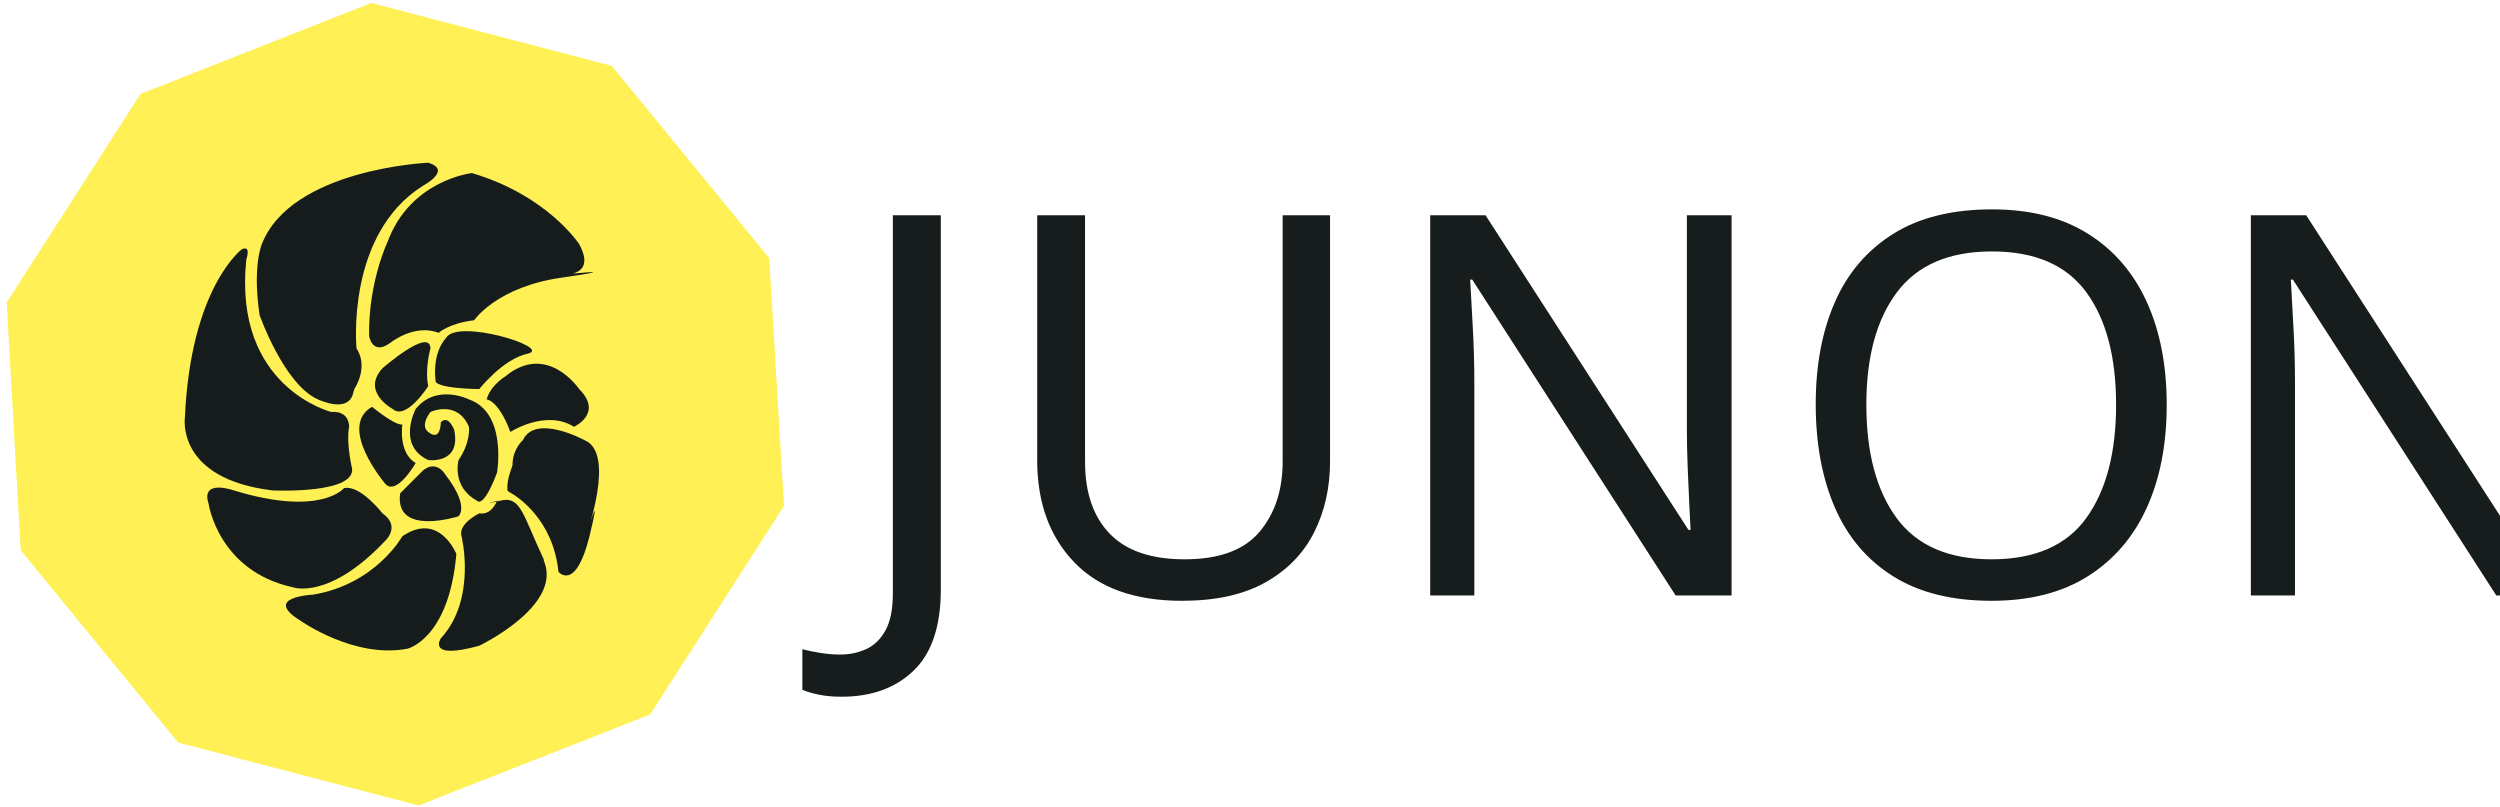
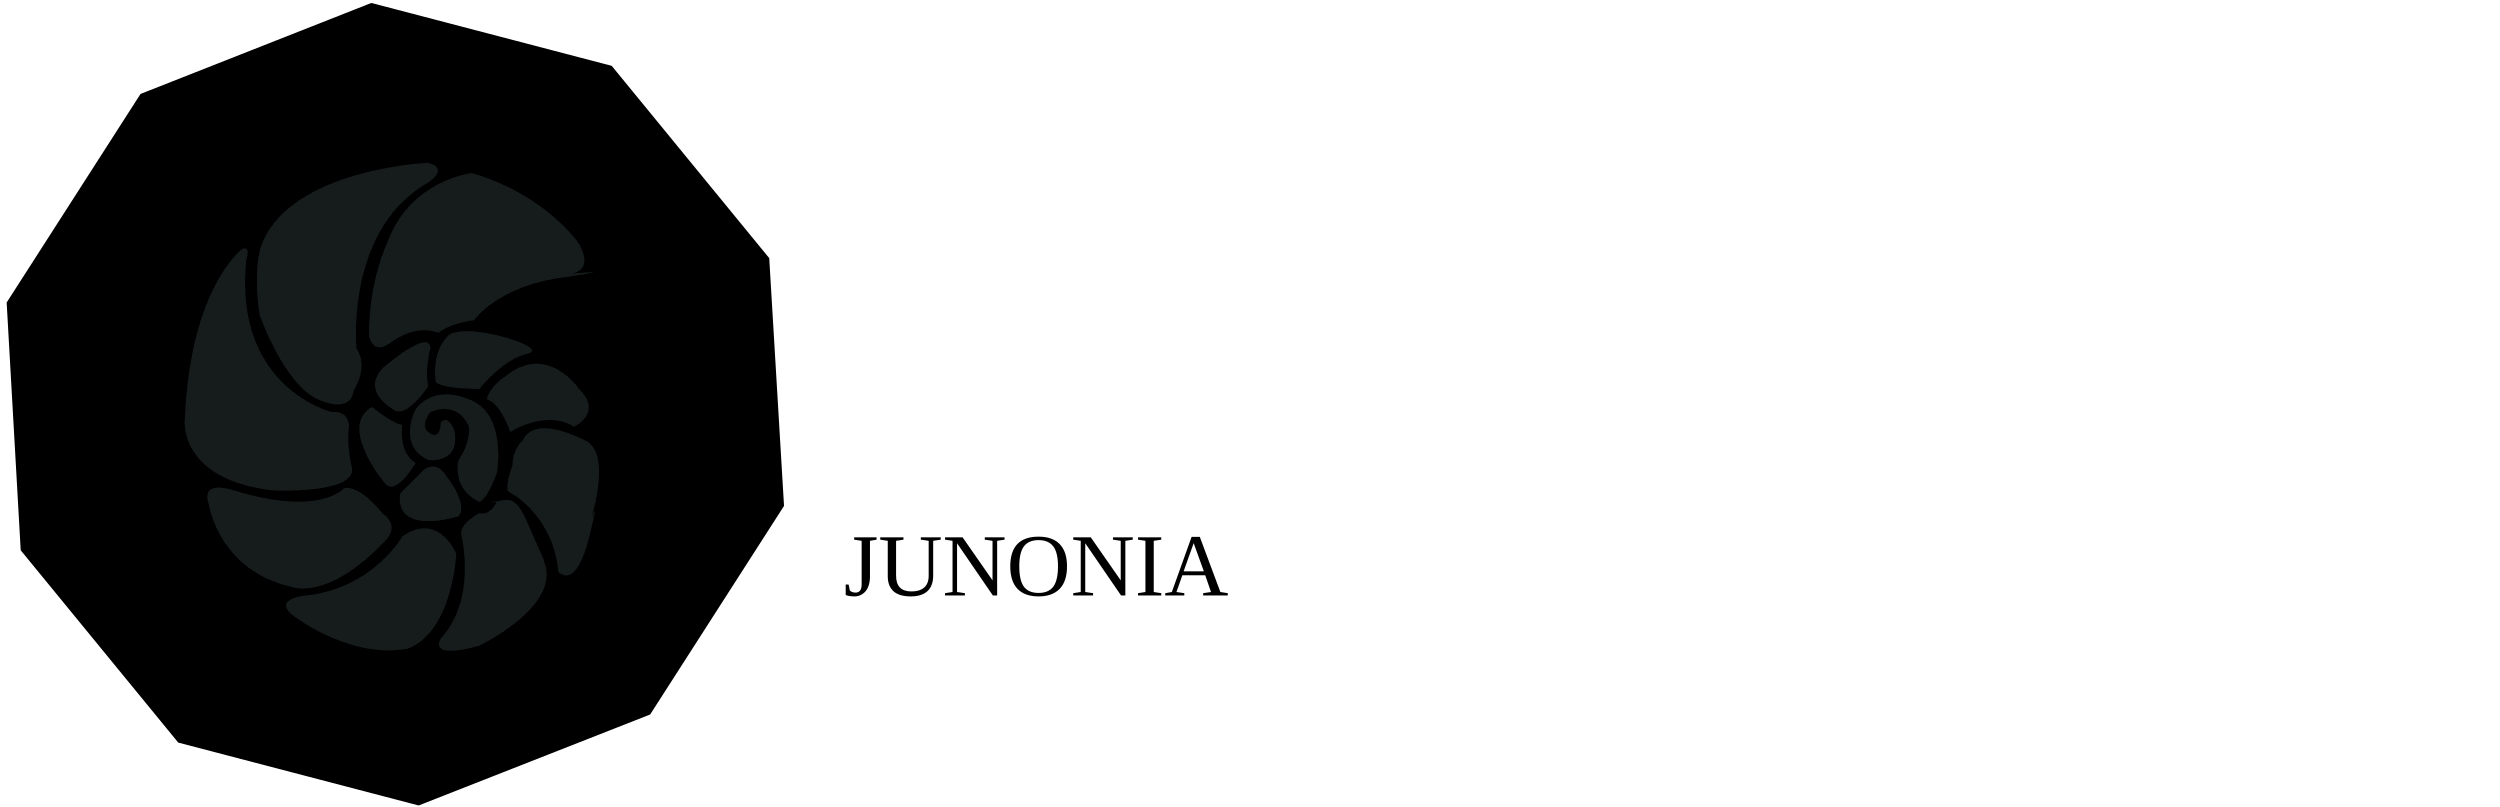
<svg xmlns="http://www.w3.org/2000/svg" version="1.2" viewBox="0 0 338 109" width="338" height="109">
  <style>tspan{white-space:pre}.a{fill:#fff055}.b{font-size: 72px;line-height: 24px;text-transform: uppercase;fill: #171d1c;font-weight: 400;font-family: "Oswald-Regular", "Oswald"}</style>
-   <path class="a" d="m87.9 96.6l-31.3 12.3-32.5-8.5-21.3-26-1.9-33.5 18.1-28.2 31.2-12.3 32.5 8.5 21.3 26 2 33.5z" />
+   <path className="a" d="m87.9 96.6l-31.3 12.3-32.5-8.5-21.3-26-1.9-33.5 18.1-28.2 31.2-12.3 32.5 8.5 21.3 26 2 33.5z" />
  <text style="transform:matrix(1,0,0,1,114.088,80.509)">
-     <tspan x="0" y="0" class="b" dx="0 -1 -1 -1 -1 -1 -1 -1">JUNONIA
+     <tspan x="0" y="0" className="b" dx="0 -1 -1 -1 -1 -1 -1 -1">JUNONIA
</tspan>
  </text>
  <filter id="f0">
    <feFlood flood-color="#171d1c" flood-opacity="1" />
    <feBlend mode="normal" in2="SourceGraphic" />
    <feComposite in2="SourceAlpha" operator="in" />
  </filter>
  <g filter="url(#f0)">
    <path d="m64.8 52.6c0 0 3.2-4.1 6.6-4.8 3.3-0.8-9.6-4.8-11.1-2.1 0 0-1.9 1.8-1.4 5.9 0 0 0.1 0.9 5.9 1z" />
    <path d="m58.2 47.1c0 0-0.8 2.8-0.3 5.1 0 0-3 4.7-4.8 3.1 0 0-4.3-2.3-1.4-5.5 0 0 6.4-5.6 6.5-2.7z" />
    <path d="m50.3 55c0 0 3 2.5 4.1 2.4 0 0-0.6 3.8 1.8 5.2 0 0-2.7 4.7-4.2 2.7 0 0-6.4-7.6-1.7-10.3z" />
    <path d="m54.1 66.7l3.1-3.1c0 0 1.7-1.6 3.1 0.7 0 0 3.1 3.8 1.7 5.5 0 0-8.7 2.8-7.9-3.1z" />
    <path d="m59.6 57.1c0 0 0 2.7-1.7 1.3 0 0-1.2-0.7 0.3-2.7 0 0 3.6-1.7 5.2 2 0 0 0.3 2-1.4 4.5 0 0-1 3.6 2.5 5.5 0 0 0.8 1.2 2.7-3.8 0 0 1.4-8.1-3.8-9.9 0 0-4.4-2.2-7.2 1.3 0 0-2.6 4.9 1.7 6.9 0 0 4.5 0.6 3.5-4.1 0 0-0.8-2.1-1.8-1z" />
    <path d="m78.3 33c0 0-4.3-6.6-14.5-9.6 0 0-8.3 0.9-11.4 9.3 0 0-2.6 5.4-2.5 12.7 0 0 0.4 2.7 2.8 1 0 0 3.3-2.7 6.6-1.4 0 0 1.4-1.3 4.8-1.7 0 0 3.1-4.6 12.1-5.8 9-1.3 0-0.4 0-0.4 0 0 4.5 0.3 2.1-4.1z" />
    <path d="m57.9 22c0 0-18.5 0.8-22.5 11 0 0-1.3 3-0.3 9.6 0 0 3.3 9.4 7.9 11.4 0 0 4.3 2.1 4.8-1.1q0.1-0.1 0.1-0.3c0 0 2-2.9 0.3-5.5 0 0-1.5-15.4 9-22 0 0 4-2.1 0.7-3.1z" />
    <path d="m32.7 33.7c0 0-6.9 5.1-7.7 22.7 0 0-1.3 8.3 11.8 9.9 0 0 12.1 0.6 10.7-3.4 0 0-0.7-3.3-0.3-5.2 0 0 0.1-2.2-2.4-2 0 0-13.3-3.3-11.5-20.6 0 0 0.7-2-0.6-1.4z" />
    <path d="m46.5 66c0 0-3.1 3.9-14.9 0.3 0 0-4.5-1.6-3.4 1.8 0 0 1.3 9.1 11.4 11.3 0 0 4.8 1.8 12.4-6.2 0 0 2.3-2-0.3-3.8 0 0-3-3.9-5.2-3.4z" />
    <path d="m54.4 72.5c0 0-3.6 6.5-12.1 7.9 0 0-6.9 0.3-1.7 3.5 0 0 7.3 5.2 14.5 3.8 0 0 5.6-1.3 6.6-12.8 0 0-2.3-5.8-7.3-2.4z" />
    <path d="m62.4 72.5c0 0 2.1 8.5-2.8 13.8 0 0-2 3 5.2 1 0 0 11.1-5.3 8.8-11.3q-0.1-0.2-0.1-0.4c-2.9-6.2-3.1-8.6-5.9-7.9-2.8 0.7-0.4 0-0.4 0 0 0-0.7 2-2.4 1.7 0 0-2.9 1.4-2.4 3.1z" />
    <path d="m68.6 66.3q0 0 0.2 0.2c1.2 0.6 6 3.8 6.7 10.8 0 0 2.3 2.8 4.2-4.8 1.8-7.5-0.4-0.3-0.4-0.3 0 0 4-11-0.3-12.7 0 0-6.6-3.6-8.3 0 0 0-1.3 1.1-1.4 3.1-0.1 2 0 0.3 0 0.3 0 0-0.8 2-0.7 3.1" />
    <path d="m69 58.4c0 0 4.8-3.1 8.6-0.7 0 0 4-1.8 0.7-5.1 0 0-4.3-6.4-10-1.7 0 0-2 1.2-2.5 3.1 0 0 1.6 0.1 3.2 4.4z" />
  </g>
</svg>
